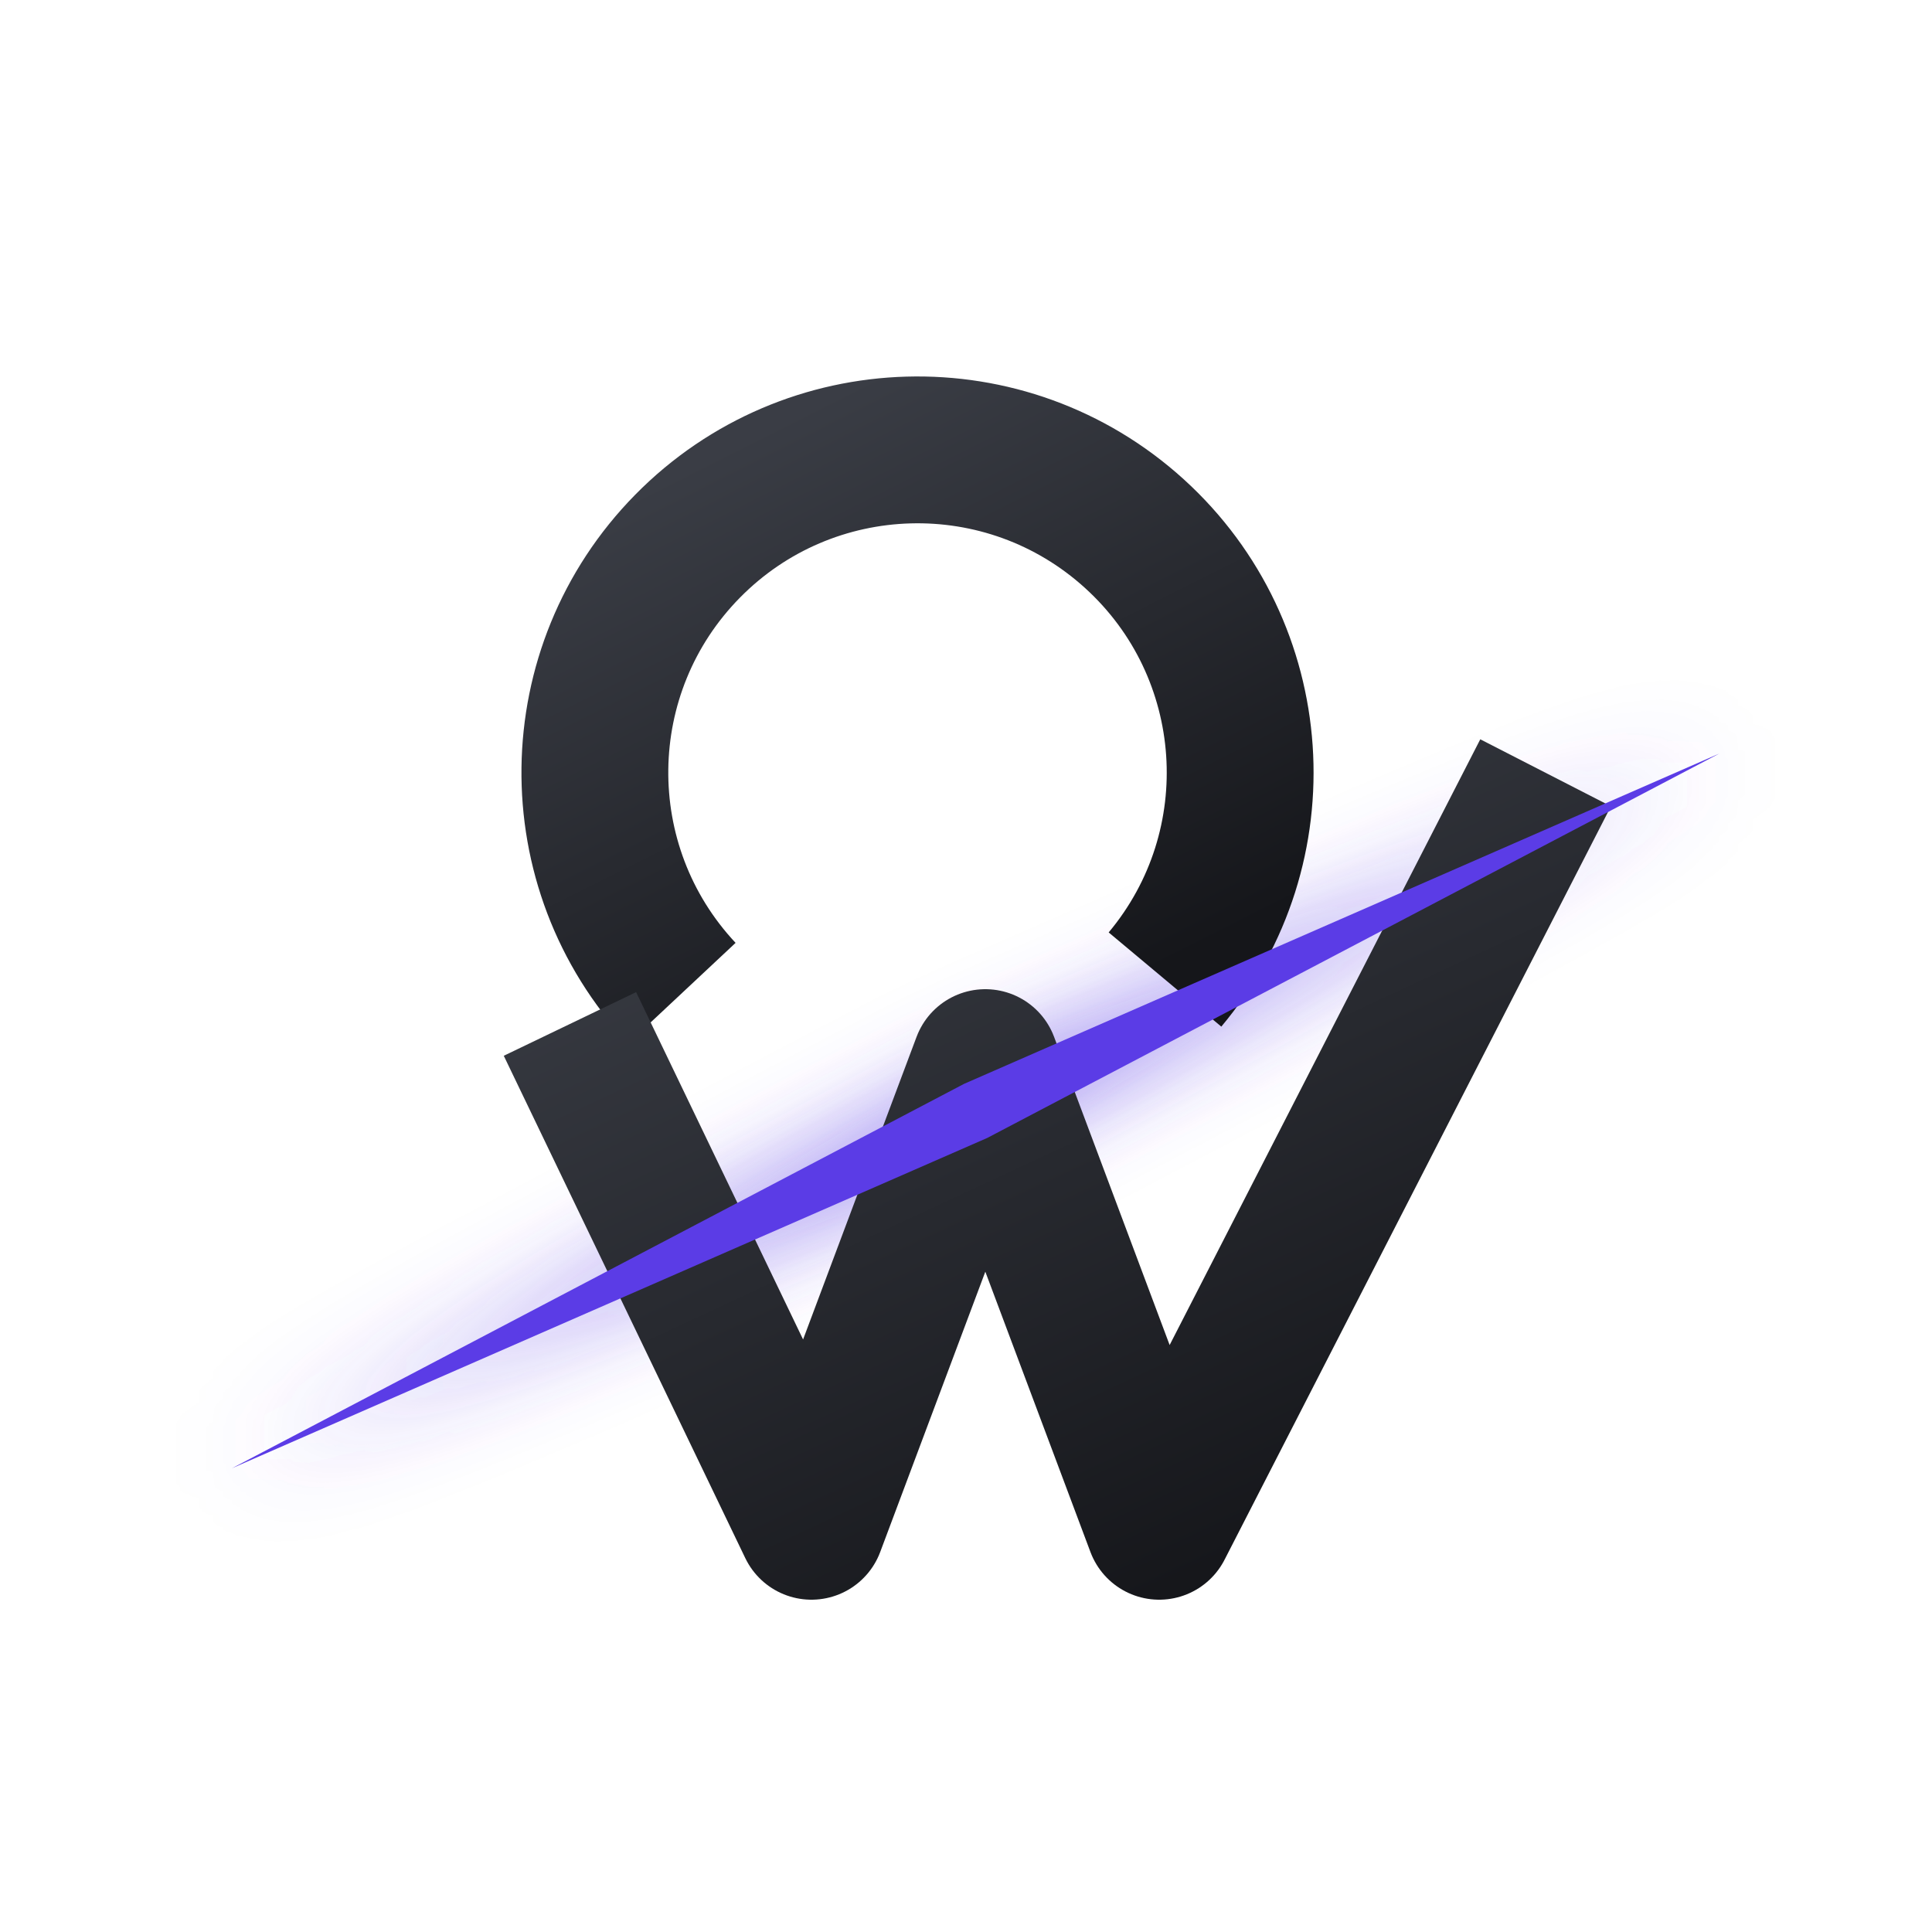
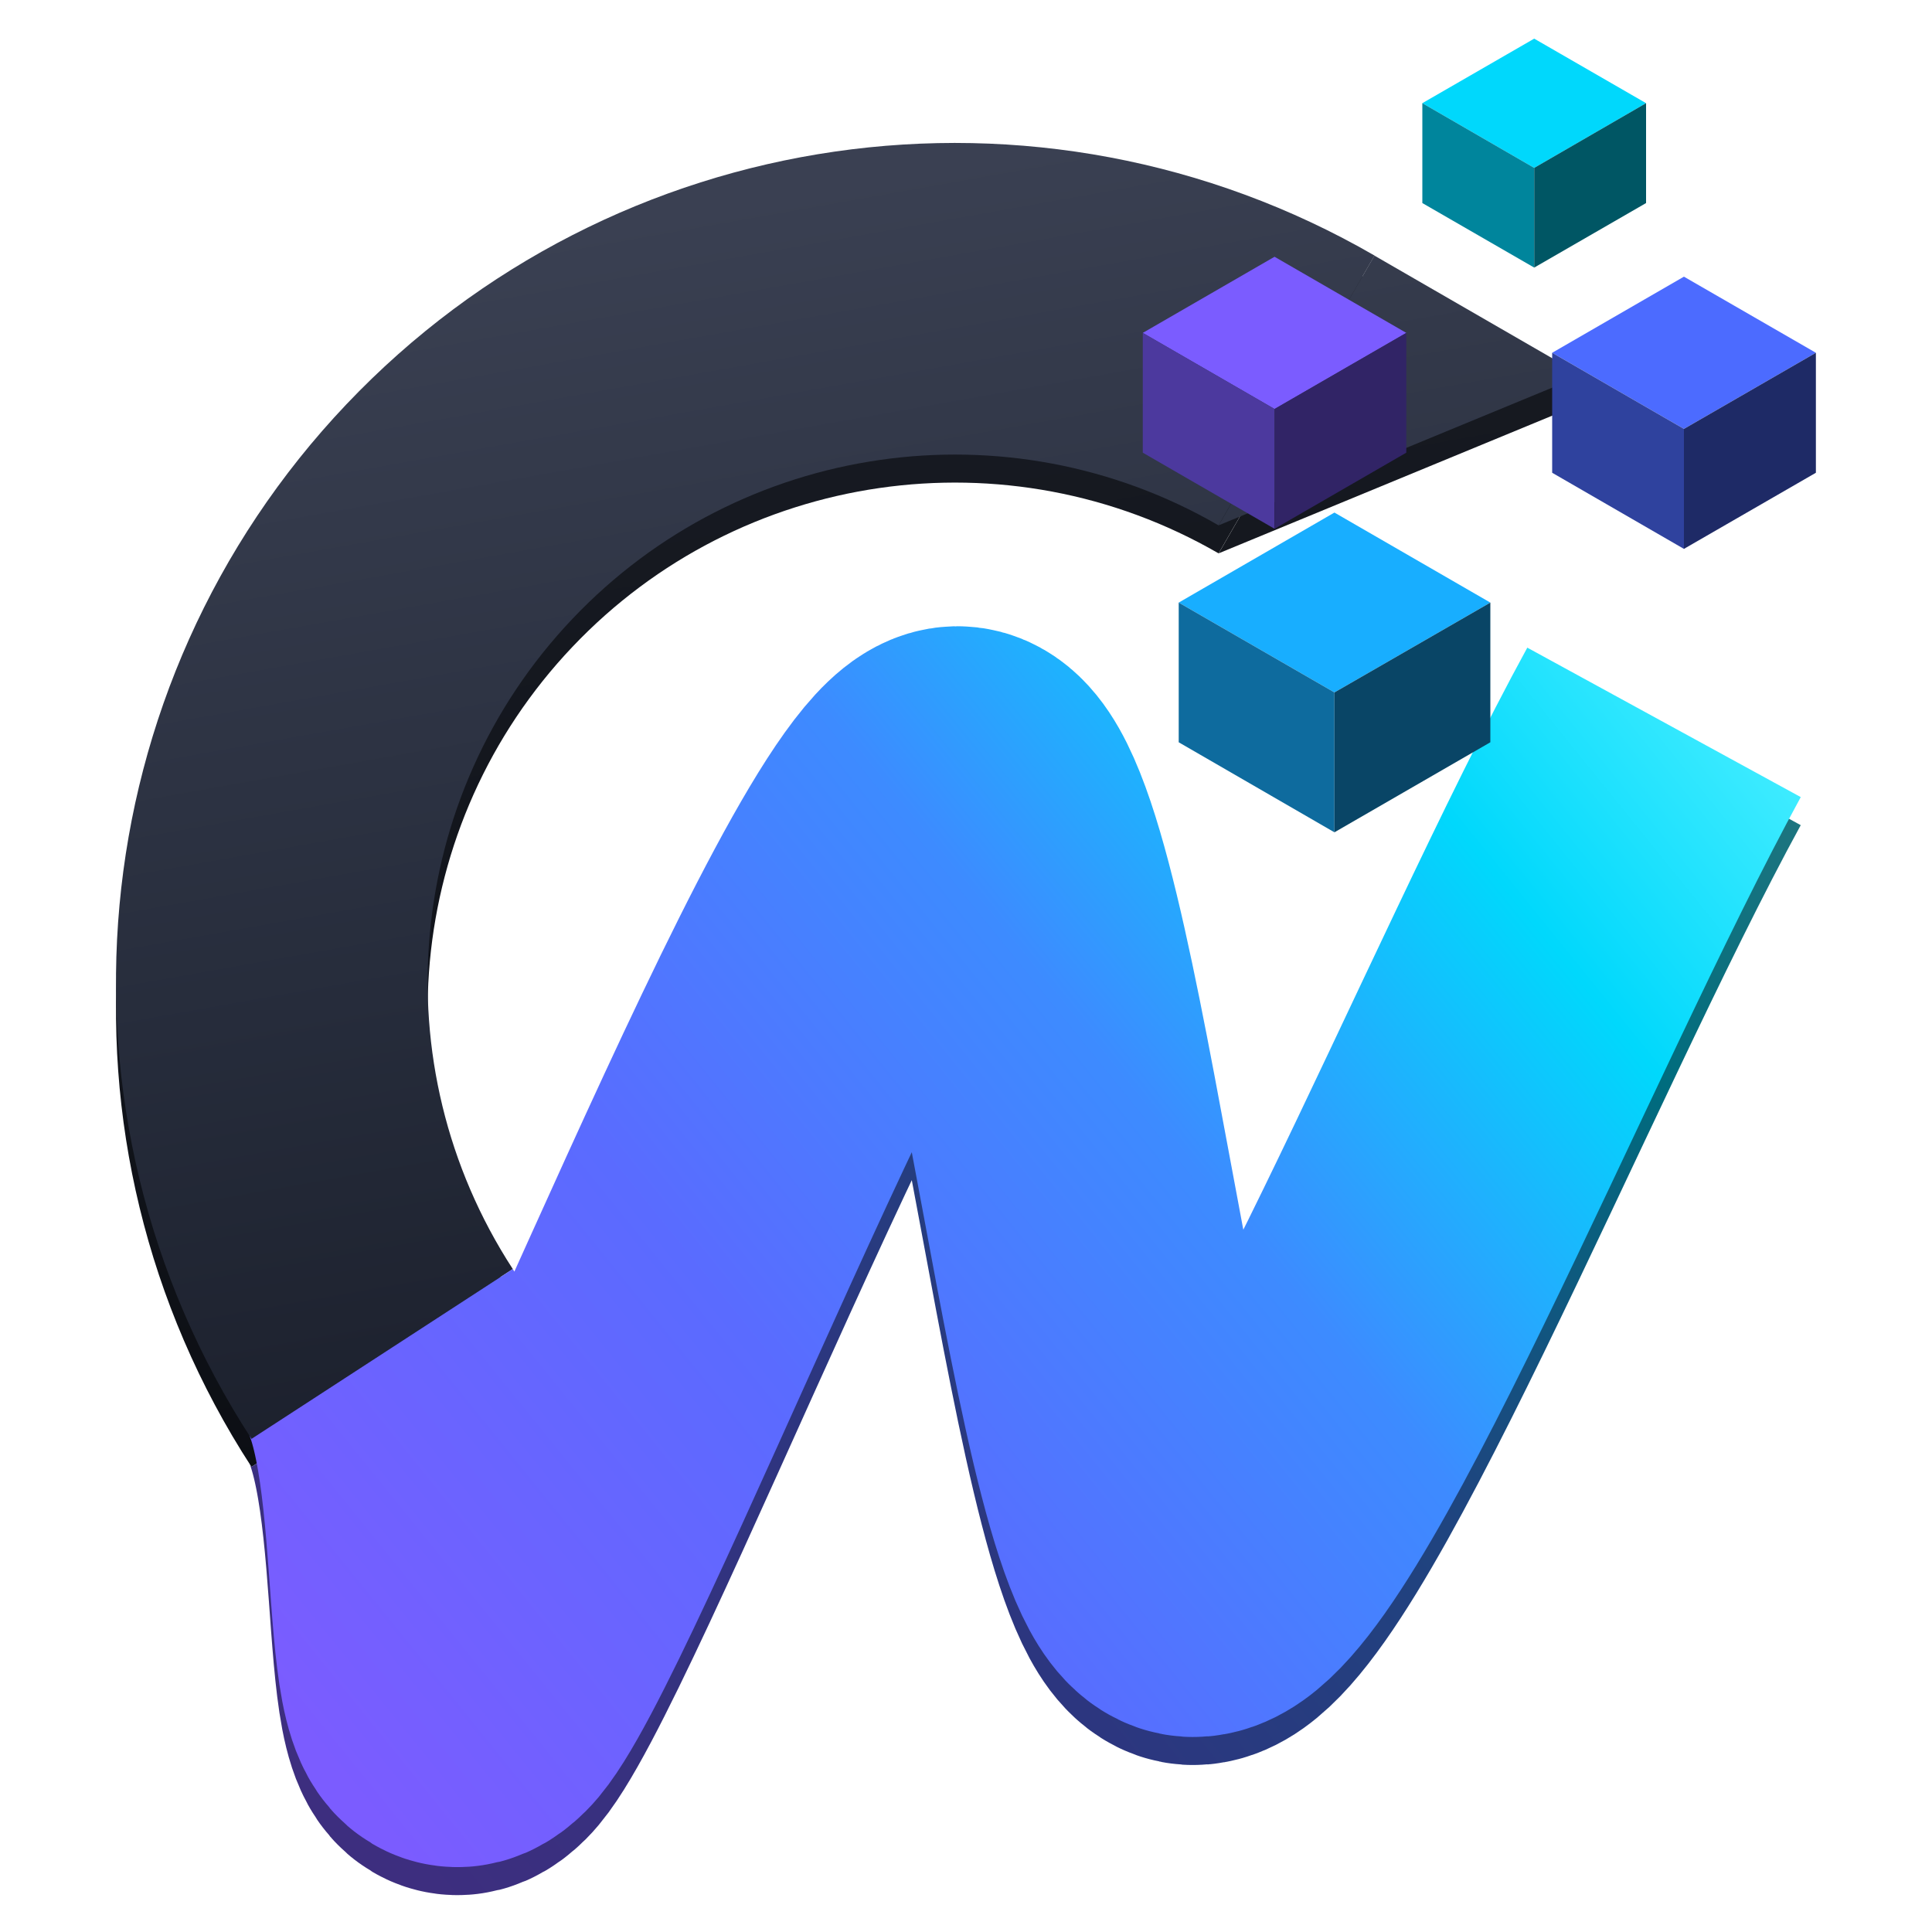
<svg xmlns="http://www.w3.org/2000/svg" viewBox="0 0 100 100">
  <defs>
-     <linearGradient id="prata" x1="0.2" y1="0" x2="0.8" y2="1">
-       <stop offset="0" stop-color="#3a3d45" />
-       <stop offset="1" stop-color="#15161a" />
+     <linearGradient id="prataBaixo" gradientUnits="userSpaceOnUse" x1="29.99" y1="11.94" x2="44.13" y2="91.48">
+       <stop offset="0" stop-color="#1a1d25" />
+       <stop offset="0.46" stop-color="#11141b" />
+       <stop offset="1" stop-color="#080a0e" />
    </linearGradient>
-     <filter id="brilho" x="-30%" y="-30%" width="160%" height="160%">
-       <feGaussianBlur stdDeviation="2.4" />
-     </filter>
+     <linearGradient id="fitaBaixo" gradientUnits="userSpaceOnUse" x1="16.87" y1="91.14" x2="87.16" y2="34.29">
+       <stop offset="0" stop-color="#3d2e7f" />
+       <stop offset="0.34" stop-color="#2d357f" />
+       <stop offset="0.6" stop-color="#1e457f" />
+       <stop offset="0.84" stop-color="#006c7e" />
+       <stop offset="1" stop-color="#1e757f" />
+     </linearGradient>
+     <linearGradient id="prata" gradientUnits="userSpaceOnUse" x1="29.99" y1="11.94" x2="44.13" y2="91.48">
+       <stop offset="0" stop-color="#3a4052" />
+       <stop offset="0.46" stop-color="#262c3b" />
+       <stop offset="1" stop-color="#131620" />
+     </linearGradient>
+     <linearGradient id="fita" gradientUnits="userSpaceOnUse" x1="16.87" y1="91.14" x2="87.16" y2="34.29">
+       <stop offset="0" stop-color="#7b5cff" />
+       <stop offset="0.34" stop-color="#5a6bff" />
+       <stop offset="0.6" stop-color="#3d8bff" />
+       <stop offset="0.84" stop-color="#00d8fc" />
+       <stop offset="1" stop-color="#3debff" />
+     </linearGradient>
  </defs>
-   <path d="M12.0 76.0 L51.1 58.9 L89.0 39.0 L49.9 56.1 Z" fill="#5b3ce6" filter="url(#brilho)" opacity="0.85" />
-   <g fill="none" stroke="url(#prata)" stroke-width="7.6" stroke-linecap="butt" stroke-linejoin="round">
-     <path d="M35.3 51.4 A16.7 16.7 0 1 1 60.3 50.7" />
-     <path d="M29.5 53.0 L42.0 79.0 L51.0 55.0 L60.0 79.0 L80.0 40.0" />
-   </g>
-   <path d="M12.0 76.0 L51.1 58.9 L89.0 39.0 L49.9 56.1 Z" fill="#5b3ce6" />
+   <path d="M67.11 21.66 A35.35 35.35 0 0 0 19.78 71.53" fill="none" stroke="url(#prataBaixo)" stroke-width="16.13" stroke-linecap="butt" stroke-linejoin="round" />
+   <path d="M71.14 14.67 L81.88 20.88 L63.08 28.64 Z" fill="url(#prataBaixo)" />
+   <path d="M19.78 71.53 C23.16 76.73 20.91 93.19 24.62 89.49 C28.33 85.79 44.78 42.71 49.43 41.94 C54.08 41.16 57.25 83.67 61.84 83.29 C66.42 82.90 78.03 53.65 86.13 38.84" fill="none" stroke="url(#fitaBaixo)" stroke-width="16.13" stroke-linecap="butt" stroke-linejoin="round" />
+   <path d="M67.11 20.21 A35.35 35.35 0 0 0 19.78 70.08" fill="none" stroke="url(#prata)" stroke-width="16.13" stroke-linecap="butt" stroke-linejoin="round" />
+   <path d="M71.14 13.23 L81.88 19.43 L63.08 27.19 Z" fill="url(#prata)" />
+   <path d="M19.78 70.08 C23.16 75.28 20.91 91.74 24.62 88.04 C28.33 84.34 44.78 41.27 49.43 40.49 C54.08 39.71 57.25 82.23 61.84 81.84 C66.42 81.45 78.03 52.21 86.13 37.39" fill="none" stroke="url(#fita)" stroke-width="16.13" stroke-linecap="butt" stroke-linejoin="round" />
+   <path d="M79.41 2.00 L85.20 5.34 L79.41 8.69 L73.62 5.34 Z" fill="#00d8fc" />
+   <path d="M73.62 5.34 L79.41 8.69 L79.41 13.85 L73.62 10.51 Z" fill="#00859c" />
+   <path d="M79.41 8.69 L85.20 5.34 L85.20 10.51 L79.41 13.85 Z" fill="#005664" />
+   <path d="M65.97 13.29 L72.79 17.23 L65.97 21.17 L59.15 17.23 Z" fill="#7b5cff" />
+   <path d="M59.15 17.23 L65.97 21.17 L65.97 27.37 L59.15 23.43 Z" fill="#4c399e" />
+   <path d="M65.97 21.17 L72.79 17.23 L72.79 23.43 L65.97 27.37 Z" fill="#312466" />
+   <path d="M87.16 14.32 L93.99 18.26 L87.16 22.20 L80.34 18.26 Z" fill="#4c6bff" />
+   <path d="M80.34 18.26 L87.16 22.20 L87.16 28.41 L80.34 24.47 Z" fill="#2f429e" />
+   <path d="M87.16 22.20 L93.99 18.26 L93.99 24.47 L87.16 28.41 Z" fill="#1e2a66" />
+   <path d="M69.07 26.53 L77.14 31.19 L69.07 35.84 L61.01 31.19 Z" fill="#18aeff" />
+   <path d="M61.01 31.19 L69.07 35.84 L69.07 43.08 L61.01 38.42 Z" fill="#0e6b9e" />
+   <path d="M69.07 35.84 L77.14 31.19 L77.14 38.42 L69.07 43.08 Z" fill="#094566" />
</svg>
